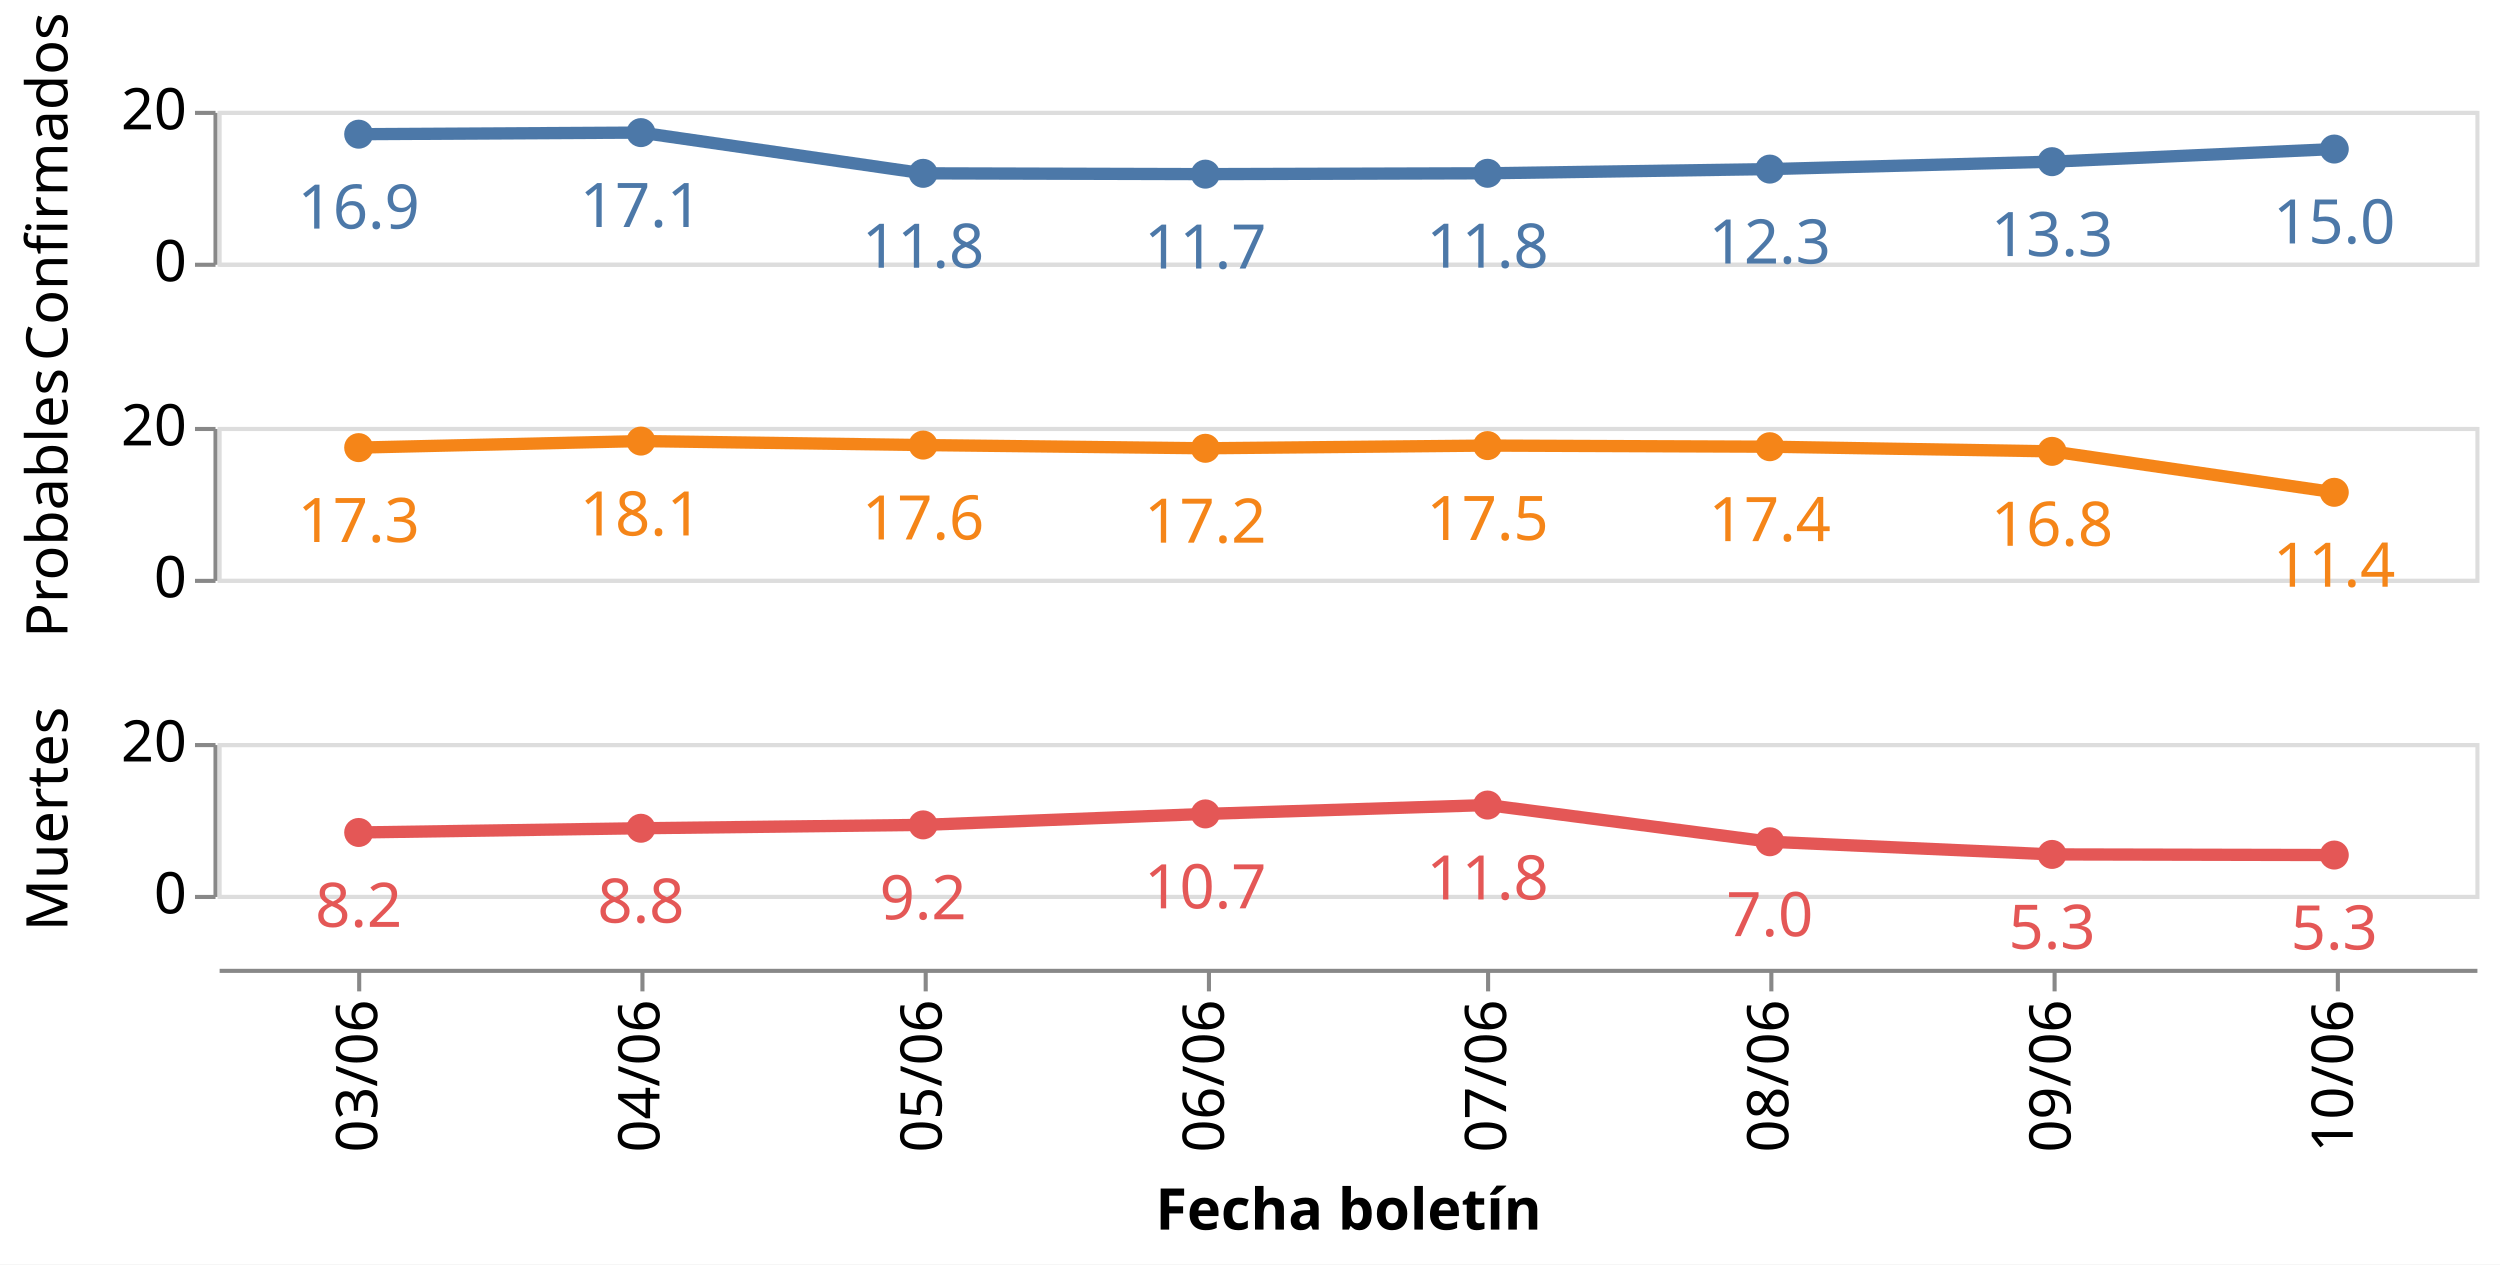
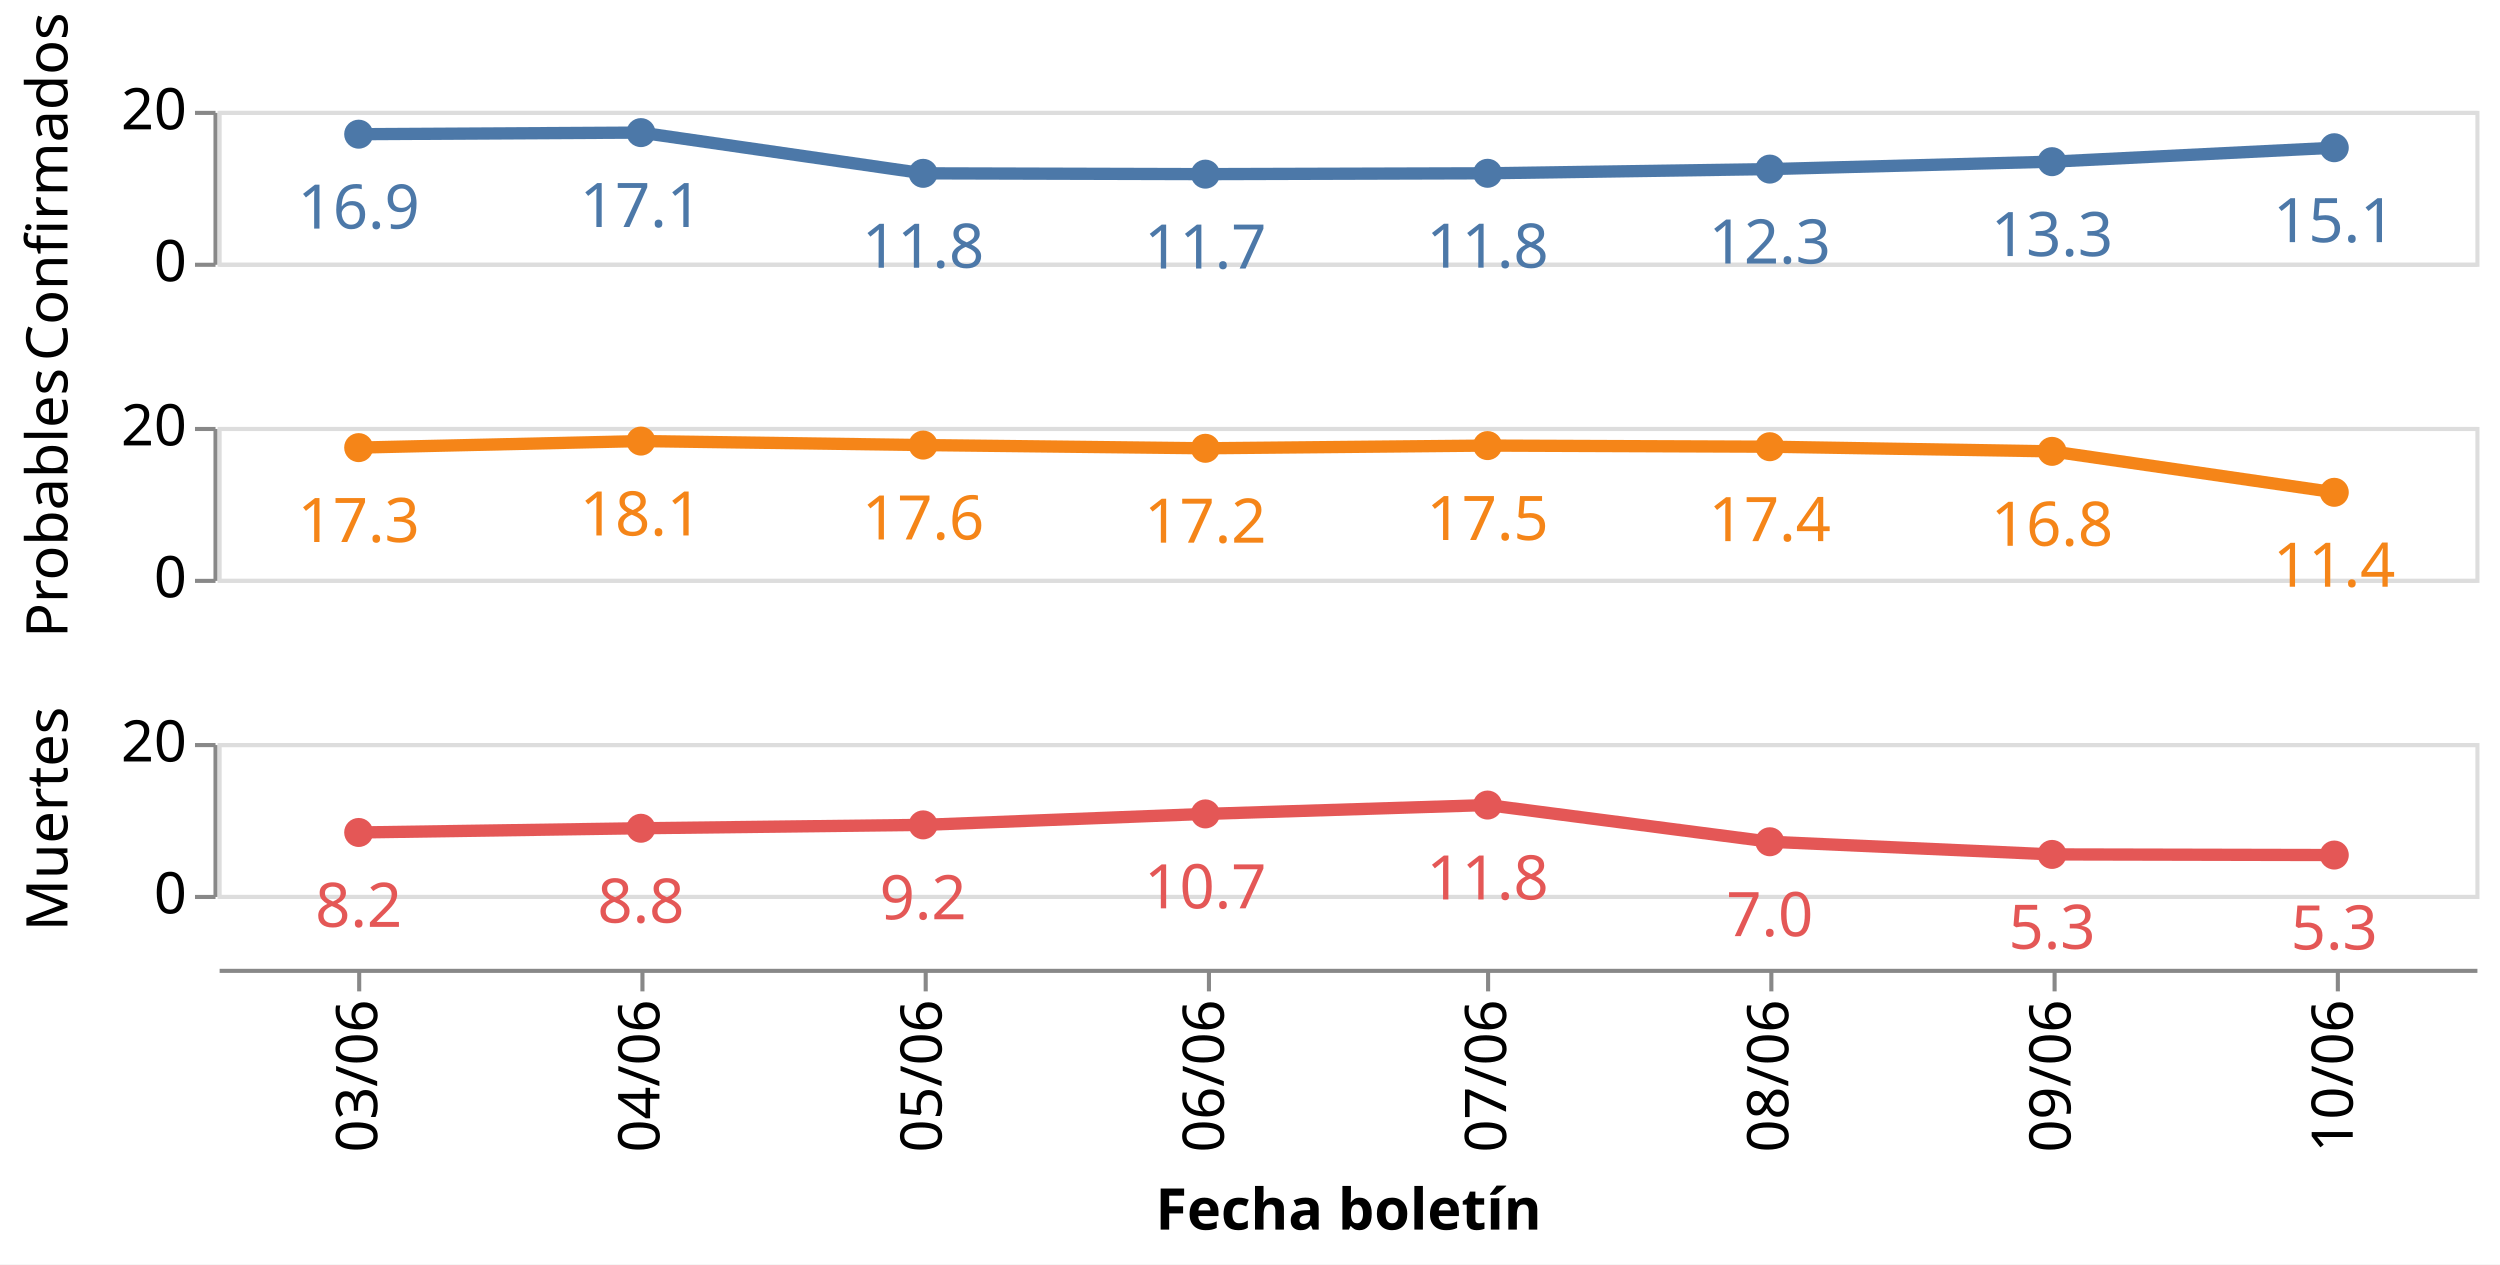
<svg xmlns="http://www.w3.org/2000/svg" class="marks" width="609" height="308" viewBox="0 0 609 308" version="1.1">
  <rect width="609" height="308" style="fill: white;" />
  <g transform="translate(53,27)">
    <g class="mark-group role-frame root">
      <g transform="translate(0,0)">
        <path class="background" d="M0,0h0v0h0Z" style="fill: none;" />
        <g>
          <g class="mark-group role-row-header row_header">
            <g transform="translate(-1,0)">
              <path class="background" d="M0,0h0v37h0Z" style="fill: none;" />
              <g>
                <g class="mark-group role-axis">
                  <g transform="translate(0.5,0.5)">
                    <path class="background" d="M0,0h0v0h0Z" style="pointer-events: none; fill: none;" />
                    <g>
                      <g class="mark-rule role-axis-tick" style="pointer-events: none;">
                        <line transform="translate(0,37)" x2="-5" y2="0" style="fill: none; stroke: #888; stroke-width: 1; opacity: 1;" />
                        <line transform="translate(0,0)" x2="-5" y2="0" style="fill: none; stroke: #888; stroke-width: 1; opacity: 1;" />
                      </g>
                      <g class="mark-text role-axis-label" style="pointer-events: none;">
                        <text text-anchor="end" transform="translate(-7,41)" style="font-family: sans-serif; font-size: 14px; fill: #000; opacity: 1;">0</text>
                        <text text-anchor="end" transform="translate(-7,4)" style="font-family: sans-serif; font-size: 14px; fill: #000; opacity: 1;">20</text>
                      </g>
                      <g class="mark-rule role-axis-domain" style="pointer-events: none;">
                        <line transform="translate(0,37)" x2="0" y2="-37" style="fill: none; stroke: #888; stroke-width: 1; opacity: 1;" />
                      </g>
                    </g>
                    <path class="foreground" d="" style="pointer-events: none; display: none; fill: none;" />
                  </g>
                </g>
                <g class="mark-group role-title">
                  <g transform="translate(-46.57227,18.5)">
                    <path class="background" d="M0,0h0v0h0Z" style="pointer-events: none; fill: none;" />
                    <g>
                      <g class="mark-text role-title-text" style="pointer-events: none;">
                        <text text-anchor="middle" transform="translate(0,0) rotate(-90) translate(0,11)" style="font-family: sans-serif; font-size: 14px; fill: #000; opacity: 1;">Confirmados</text>
                      </g>
                    </g>
                    <path class="foreground" d="" style="pointer-events: none; display: none; fill: none;" />
                  </g>
                </g>
              </g>
              <path class="foreground" d="" style="display: none; fill: none;" />
            </g>
            <g transform="translate(-1,77)">
              <path class="background" d="M0,0h0v37h0Z" style="fill: none;" />
              <g>
                <g class="mark-group role-axis">
                  <g transform="translate(0.5,0.5)">
                    <path class="background" d="M0,0h0v0h0Z" style="pointer-events: none; fill: none;" />
                    <g>
                      <g class="mark-rule role-axis-tick" style="pointer-events: none;">
                        <line transform="translate(0,37)" x2="-5" y2="0" style="fill: none; stroke: #888; stroke-width: 1; opacity: 1;" />
                        <line transform="translate(0,0)" x2="-5" y2="0" style="fill: none; stroke: #888; stroke-width: 1; opacity: 1;" />
                      </g>
                      <g class="mark-text role-axis-label" style="pointer-events: none;">
                        <text text-anchor="end" transform="translate(-7,41)" style="font-family: sans-serif; font-size: 14px; fill: #000; opacity: 1;">0</text>
                        <text text-anchor="end" transform="translate(-7,4)" style="font-family: sans-serif; font-size: 14px; fill: #000; opacity: 1;">20</text>
                      </g>
                      <g class="mark-rule role-axis-domain" style="pointer-events: none;">
                        <line transform="translate(0,37)" x2="0" y2="-37" style="fill: none; stroke: #888; stroke-width: 1; opacity: 1;" />
                      </g>
                    </g>
                    <path class="foreground" d="" style="pointer-events: none; display: none; fill: none;" />
                  </g>
                </g>
                <g class="mark-group role-title">
                  <g transform="translate(-46.57227,18.5)">
                    <path class="background" d="M0,0h0v0h0Z" style="pointer-events: none; fill: none;" />
                    <g>
                      <g class="mark-text role-title-text" style="pointer-events: none;">
                        <text text-anchor="middle" transform="translate(0,0) rotate(-90) translate(0,11)" style="font-family: sans-serif; font-size: 14px; fill: #000; opacity: 1;">Probables</text>
                      </g>
                    </g>
                    <path class="foreground" d="" style="pointer-events: none; display: none; fill: none;" />
                  </g>
                </g>
              </g>
              <path class="foreground" d="" style="display: none; fill: none;" />
            </g>
            <g transform="translate(-1,154)">
              <path class="background" d="M0,0h0v37h0Z" style="fill: none;" />
              <g>
                <g class="mark-group role-axis">
                  <g transform="translate(0.5,0.5)">
                    <path class="background" d="M0,0h0v0h0Z" style="pointer-events: none; fill: none;" />
                    <g>
                      <g class="mark-rule role-axis-tick" style="pointer-events: none;">
                        <line transform="translate(0,37)" x2="-5" y2="0" style="fill: none; stroke: #888; stroke-width: 1; opacity: 1;" />
                        <line transform="translate(0,0)" x2="-5" y2="0" style="fill: none; stroke: #888; stroke-width: 1; opacity: 1;" />
                      </g>
                      <g class="mark-text role-axis-label" style="pointer-events: none;">
                        <text text-anchor="end" transform="translate(-7,41)" style="font-family: sans-serif; font-size: 14px; fill: #000; opacity: 1;">0</text>
                        <text text-anchor="end" transform="translate(-7,4)" style="font-family: sans-serif; font-size: 14px; fill: #000; opacity: 1;">20</text>
                      </g>
                      <g class="mark-rule role-axis-domain" style="pointer-events: none;">
                        <line transform="translate(0,37)" x2="0" y2="-37" style="fill: none; stroke: #888; stroke-width: 1; opacity: 1;" />
                      </g>
                    </g>
                    <path class="foreground" d="" style="pointer-events: none; display: none; fill: none;" />
                  </g>
                </g>
                <g class="mark-group role-title">
                  <g transform="translate(-46.57227,18.5)">
                    <path class="background" d="M0,0h0v0h0Z" style="pointer-events: none; fill: none;" />
                    <g>
                      <g class="mark-text role-title-text" style="pointer-events: none;">
                        <text text-anchor="middle" transform="translate(0,0) rotate(-90) translate(0,11)" style="font-family: sans-serif; font-size: 14px; fill: #000; opacity: 1;">Muertes</text>
                      </g>
                    </g>
                    <path class="foreground" d="" style="pointer-events: none; display: none; fill: none;" />
                  </g>
                </g>
              </g>
              <path class="foreground" d="" style="display: none; fill: none;" />
            </g>
          </g>
          <g class="mark-group role-column-footer column_footer">
            <g transform="translate(0,209)">
              <path class="background" d="M0,0h550v0h-550Z" style="fill: none;" />
              <g>
                <g class="mark-group role-axis">
                  <g transform="translate(0.5,0.5)">
                    <path class="background" d="M0,0h0v0h0Z" style="pointer-events: none; fill: none;" />
                    <g>
                      <g class="mark-rule role-axis-tick" style="pointer-events: none;">
                        <line transform="translate(34,0)" x2="0" y2="5" style="fill: none; stroke: #888; stroke-width: 1; opacity: 1;" />
                        <line transform="translate(103,0)" x2="0" y2="5" style="fill: none; stroke: #888; stroke-width: 1; opacity: 1;" />
                        <line transform="translate(172,0)" x2="0" y2="5" style="fill: none; stroke: #888; stroke-width: 1; opacity: 1;" />
                        <line transform="translate(241,0)" x2="0" y2="5" style="fill: none; stroke: #888; stroke-width: 1; opacity: 1;" />
                        <line transform="translate(309,0)" x2="0" y2="5" style="fill: none; stroke: #888; stroke-width: 1; opacity: 1;" />
                        <line transform="translate(378,0)" x2="0" y2="5" style="fill: none; stroke: #888; stroke-width: 1; opacity: 1;" />
                        <line transform="translate(447,0)" x2="0" y2="5" style="fill: none; stroke: #888; stroke-width: 1; opacity: 1;" />
                        <line transform="translate(516,0)" x2="0" y2="5" style="fill: none; stroke: #888; stroke-width: 1; opacity: 1;" />
                      </g>
                      <g class="mark-text role-axis-label" style="pointer-events: none;">
                        <text text-anchor="end" transform="translate(34.375,7) rotate(270) translate(0,4)" style="font-family: sans-serif; font-size: 14px; fill: #000; opacity: 1;">03/06</text>
                        <text text-anchor="end" transform="translate(103.125,7) rotate(270) translate(0,4)" style="font-family: sans-serif; font-size: 14px; fill: #000; opacity: 1;">04/06</text>
                        <text text-anchor="end" transform="translate(171.875,7) rotate(270) translate(0,4)" style="font-family: sans-serif; font-size: 14px; fill: #000; opacity: 1;">05/06</text>
                        <text text-anchor="end" transform="translate(240.625,7) rotate(270) translate(0,4)" style="font-family: sans-serif; font-size: 14px; fill: #000; opacity: 1;">06/06</text>
                        <text text-anchor="end" transform="translate(309.375,7) rotate(270) translate(0,4)" style="font-family: sans-serif; font-size: 14px; fill: #000; opacity: 1;">07/06</text>
                        <text text-anchor="end" transform="translate(378.125,7) rotate(270) translate(0,4)" style="font-family: sans-serif; font-size: 14px; fill: #000; opacity: 1;">08/06</text>
                        <text text-anchor="end" transform="translate(446.875,7) rotate(270) translate(0,4)" style="font-family: sans-serif; font-size: 14px; fill: #000; opacity: 1;">09/06</text>
                        <text text-anchor="end" transform="translate(515.625,7) rotate(270) translate(0,4)" style="font-family: sans-serif; font-size: 14px; fill: #000; opacity: 1;">10/06</text>
                      </g>
                      <g class="mark-rule role-axis-domain" style="pointer-events: none;">
                        <line transform="translate(0,0)" x2="550" y2="0" style="fill: none; stroke: #888; stroke-width: 1; opacity: 1;" />
                      </g>
                      <g class="mark-text role-axis-title" style="pointer-events: none;">
                        <text text-anchor="middle" transform="translate(275,63.03418)" style="font-family: sans-serif; font-size: 14px; font-weight: bold; fill: #000; opacity: 1;">Fecha boletín</text>
                      </g>
                    </g>
                    <path class="foreground" d="" style="pointer-events: none; display: none; fill: none;" />
                  </g>
                </g>
              </g>
              <path class="foreground" d="" style="display: none; fill: none;" />
            </g>
          </g>
          <g class="mark-group role-scope cell">
            <g transform="translate(0,0)">
              <path class="background" d="M0.5,0.5h550v37h-550Z" style="fill: none; stroke: #ddd;" />
              <g>
                <g class="mark-group role-axis">
                  <g transform="translate(0.5,0.5)">
                    <path class="background" d="M0,0h0v0h0Z" style="pointer-events: none; fill: none;" />
                    <g>
                      <g class="mark-rule role-axis-grid" style="pointer-events: none;">
                        <line transform="translate(0,37)" x2="550" y2="0" style="fill: none; stroke: #ddd; stroke-width: 1; opacity: 1;" />
                        <line transform="translate(0,0)" x2="550" y2="0" style="fill: none; stroke: #ddd; stroke-width: 1; opacity: 1;" />
                      </g>
                    </g>
                    <path class="foreground" d="" style="pointer-events: none; display: none; fill: none;" />
                  </g>
                </g>
                <g class="mark-group role-scope child_layer_0_layer_0_pathgroup">
                  <g transform="translate(0,0)">
                    <path class="background" d="M0,0h550v37h-550Z" style="fill: none;" />
                    <g>
                      <g class="mark-line role-mark child_layer_0_layer_0_marks">
-                         <path d="M34.375,5.685L103.125,5.301L171.875,15.223L240.625,15.417L309.375,15.211L378.125,14.19L446.875,12.381L515.625,9.306" style="fill: none; stroke: #4c78a8; stroke-width: 3;" />
+                         <path d="M34.375,5.685L103.125,5.301L171.875,15.223L240.625,15.417L309.375,15.211L378.125,14.19L446.875,12.381L515.625,8.983" style="fill: none; stroke: #4c78a8; stroke-width: 3;" />
                      </g>
                    </g>
                    <path class="foreground" d="" style="display: none; fill: none;" />
                  </g>
                </g>
                <g class="mark-symbol role-mark child_layer_0_layer_1_marks">
                  <path transform="translate(34.375,5.684545)" d="M3.536,0A3.536,3.536,0,1,1,-3.536,0A3.536,3.536,0,1,1,3.536,0" style="fill: #4c78a8; stroke-width: 2; opacity: 1;" />
                  <path transform="translate(103.125,5.300962)" d="M3.536,0A3.536,3.536,0,1,1,-3.536,0A3.536,3.536,0,1,1,3.536,0" style="fill: #4c78a8; stroke-width: 2; opacity: 1;" />
                  <path transform="translate(171.875,15.22286)" d="M3.536,0A3.536,3.536,0,1,1,-3.536,0A3.536,3.536,0,1,1,3.536,0" style="fill: #4c78a8; stroke-width: 2; opacity: 1;" />
                  <path transform="translate(240.625,15.41667)" d="M3.536,0A3.536,3.536,0,1,1,-3.536,0A3.536,3.536,0,1,1,3.536,0" style="fill: #4c78a8; stroke-width: 2; opacity: 1;" />
                  <path transform="translate(309.375,15.21111)" d="M3.536,0A3.536,3.536,0,1,1,-3.536,0A3.536,3.536,0,1,1,3.536,0" style="fill: #4c78a8; stroke-width: 2; opacity: 1;" />
                  <path transform="translate(378.125,14.18989)" d="M3.536,0A3.536,3.536,0,1,1,-3.536,0A3.536,3.536,0,1,1,3.536,0" style="fill: #4c78a8; stroke-width: 2; opacity: 1;" />
                  <path transform="translate(446.875,12.38077)" d="M3.536,0A3.536,3.536,0,1,1,-3.536,0A3.536,3.536,0,1,1,3.536,0" style="fill: #4c78a8; stroke-width: 2; opacity: 1;" />
-                   <path transform="translate(515.625,9.306061)" d="M3.536,0A3.536,3.536,0,1,1,-3.536,0A3.536,3.536,0,1,1,3.536,0" style="fill: #4c78a8; stroke-width: 2; opacity: 1;" />
+                   <path transform="translate(515.625,8.98299)" d="M3.536,0A3.536,3.536,0,1,1,-3.536,0A3.536,3.536,0,1,1,3.536,0" style="fill: #4c78a8; stroke-width: 2; opacity: 1;" />
                </g>
                <g class="mark-text role-mark child_layer_1_marks">
                  <text text-anchor="middle" transform="translate(34.375,28.68455)" style="font-family: sans-serif; font-size: 15px; fill: #4c78a8;">16.9</text>
                  <text text-anchor="middle" transform="translate(103.125,28.30096)" style="font-family: sans-serif; font-size: 15px; fill: #4c78a8;">17.1</text>
                  <text text-anchor="middle" transform="translate(171.875,38.22286)" style="font-family: sans-serif; font-size: 15px; fill: #4c78a8;">11.8</text>
                  <text text-anchor="middle" transform="translate(240.625,38.41667)" style="font-family: sans-serif; font-size: 15px; fill: #4c78a8;">11.7</text>
                  <text text-anchor="middle" transform="translate(309.375,38.21111)" style="font-family: sans-serif; font-size: 15px; fill: #4c78a8;">11.8</text>
                  <text text-anchor="middle" transform="translate(378.125,37.18989)" style="font-family: sans-serif; font-size: 15px; fill: #4c78a8;">12.3</text>
                  <text text-anchor="middle" transform="translate(446.875,35.38077)" style="font-family: sans-serif; font-size: 15px; fill: #4c78a8;">13.3</text>
-                   <text text-anchor="middle" transform="translate(515.625,32.30606)" style="font-family: sans-serif; font-size: 15px; fill: #4c78a8;">15.0</text>
+                   <text text-anchor="middle" transform="translate(515.625,31.98299)" style="font-family: sans-serif; font-size: 15px; fill: #4c78a8;">15.1</text>
                </g>
              </g>
              <path class="foreground" d="" style="display: none; fill: none;" />
            </g>
            <g transform="translate(0,77)">
              <path class="background" d="M0.5,0.5h550v37h-550Z" style="fill: none; stroke: #ddd;" />
              <g>
                <g class="mark-group role-axis">
                  <g transform="translate(0.5,0.5)">
                    <path class="background" d="M0,0h0v0h0Z" style="pointer-events: none; fill: none;" />
                    <g>
                      <g class="mark-rule role-axis-grid" style="pointer-events: none;">
                        <line transform="translate(0,37)" x2="550" y2="0" style="fill: none; stroke: #ddd; stroke-width: 1; opacity: 1;" />
                        <line transform="translate(0,0)" x2="550" y2="0" style="fill: none; stroke: #ddd; stroke-width: 1; opacity: 1;" />
                      </g>
                    </g>
                    <path class="foreground" d="" style="pointer-events: none; display: none; fill: none;" />
                  </g>
                </g>
                <g class="mark-group role-scope child_layer_0_layer_0_pathgroup">
                  <g transform="translate(0,0)">
                    <path class="background" d="M0,0h550v37h-550Z" style="fill: none;" />
                    <g>
                      <g class="mark-line role-mark child_layer_0_layer_0_marks">
                        <path d="M34.375,5.037L103.125,3.445L171.875,4.418L240.625,5.201L309.375,4.544L378.125,4.817L446.875,5.95L515.625,15.926" style="fill: none; stroke: #f58518; stroke-width: 3;" />
                      </g>
                    </g>
                    <path class="foreground" d="" style="display: none; fill: none;" />
                  </g>
                </g>
                <g class="mark-symbol role-mark child_layer_0_layer_1_marks">
                  <path transform="translate(34.375,5.036943)" d="M3.536,0A3.536,3.536,0,1,1,-3.536,0A3.536,3.536,0,1,1,3.536,0" style="fill: #f58518; stroke-width: 2; opacity: 1;" />
                  <path transform="translate(103.125,3.445431)" d="M3.536,0A3.536,3.536,0,1,1,-3.536,0A3.536,3.536,0,1,1,3.536,0" style="fill: #f58518; stroke-width: 2; opacity: 1;" />
                  <path transform="translate(171.875,4.418198)" d="M3.536,0A3.536,3.536,0,1,1,-3.536,0A3.536,3.536,0,1,1,3.536,0" style="fill: #f58518; stroke-width: 2; opacity: 1;" />
                  <path transform="translate(240.625,5.201152)" d="M3.536,0A3.536,3.536,0,1,1,-3.536,0A3.536,3.536,0,1,1,3.536,0" style="fill: #f58518; stroke-width: 2; opacity: 1;" />
                  <path transform="translate(309.375,4.543744)" d="M3.536,0A3.536,3.536,0,1,1,-3.536,0A3.536,3.536,0,1,1,3.536,0" style="fill: #f58518; stroke-width: 2; opacity: 1;" />
                  <path transform="translate(378.125,4.816513)" d="M3.536,0A3.536,3.536,0,1,1,-3.536,0A3.536,3.536,0,1,1,3.536,0" style="fill: #f58518; stroke-width: 2; opacity: 1;" />
                  <path transform="translate(446.875,5.949719)" d="M3.536,0A3.536,3.536,0,1,1,-3.536,0A3.536,3.536,0,1,1,3.536,0" style="fill: #f58518; stroke-width: 2; opacity: 1;" />
                  <path transform="translate(515.625,15.92588)" d="M3.536,0A3.536,3.536,0,1,1,-3.536,0A3.536,3.536,0,1,1,3.536,0" style="fill: #f58518; stroke-width: 2; opacity: 1;" />
                </g>
                <g class="mark-text role-mark child_layer_1_marks">
                  <text text-anchor="middle" transform="translate(34.375,28.03694)" style="font-family: sans-serif; font-size: 15px; fill: #f58518;">17.3</text>
                  <text text-anchor="middle" transform="translate(103.125,26.44543)" style="font-family: sans-serif; font-size: 15px; fill: #f58518;">18.1</text>
                  <text text-anchor="middle" transform="translate(171.875,27.4182)" style="font-family: sans-serif; font-size: 15px; fill: #f58518;">17.6</text>
                  <text text-anchor="middle" transform="translate(240.625,28.20115)" style="font-family: sans-serif; font-size: 15px; fill: #f58518;">17.2</text>
                  <text text-anchor="middle" transform="translate(309.375,27.54374)" style="font-family: sans-serif; font-size: 15px; fill: #f58518;">17.5</text>
                  <text text-anchor="middle" transform="translate(378.125,27.81651)" style="font-family: sans-serif; font-size: 15px; fill: #f58518;">17.4</text>
                  <text text-anchor="middle" transform="translate(446.875,28.94972)" style="font-family: sans-serif; font-size: 15px; fill: #f58518;">16.8</text>
                  <text text-anchor="middle" transform="translate(515.625,38.92588)" style="font-family: sans-serif; font-size: 15px; fill: #f58518;">11.4</text>
                </g>
              </g>
              <path class="foreground" d="" style="display: none; fill: none;" />
            </g>
            <g transform="translate(0,154)">
              <path class="background" d="M0.5,0.5h550v37h-550Z" style="fill: none; stroke: #ddd;" />
              <g>
                <g class="mark-group role-axis">
                  <g transform="translate(0.5,0.5)">
                    <path class="background" d="M0,0h0v0h0Z" style="pointer-events: none; fill: none;" />
                    <g>
                      <g class="mark-rule role-axis-grid" style="pointer-events: none;">
                        <line transform="translate(0,37)" x2="550" y2="0" style="fill: none; stroke: #ddd; stroke-width: 1; opacity: 1;" />
                        <line transform="translate(0,0)" x2="550" y2="0" style="fill: none; stroke: #ddd; stroke-width: 1; opacity: 1;" />
                      </g>
                    </g>
                    <path class="foreground" d="" style="pointer-events: none; display: none; fill: none;" />
                  </g>
                </g>
                <g class="mark-group role-scope child_layer_0_layer_0_pathgroup">
                  <g transform="translate(0,0)">
                    <path class="background" d="M0,0h550v37h-550Z" style="fill: none;" />
                    <g>
                      <g class="mark-line role-mark child_layer_0_layer_0_marks">
                        <path d="M34.375,21.789L103.125,20.761L171.875,19.939L240.625,17.267L309.375,15.108L378.125,24.05L446.875,27.133L515.625,27.288" style="fill: none; stroke: #e45756; stroke-width: 3;" />
                      </g>
                    </g>
                    <path class="foreground" d="" style="display: none; fill: none;" />
                  </g>
                </g>
                <g class="mark-symbol role-mark child_layer_0_layer_1_marks">
                  <path transform="translate(34.375,21.78889)" d="M3.536,0A3.536,3.536,0,1,1,-3.536,0A3.536,3.536,0,1,1,3.536,0" style="fill: #e45756; stroke-width: 2; opacity: 1;" />
                  <path transform="translate(103.125,20.76111)" d="M3.536,0A3.536,3.536,0,1,1,-3.536,0A3.536,3.536,0,1,1,3.536,0" style="fill: #e45756; stroke-width: 2; opacity: 1;" />
                  <path transform="translate(171.875,19.93889)" d="M3.536,0A3.536,3.536,0,1,1,-3.536,0A3.536,3.536,0,1,1,3.536,0" style="fill: #e45756; stroke-width: 2; opacity: 1;" />
                  <path transform="translate(240.625,17.26667)" d="M3.536,0A3.536,3.536,0,1,1,-3.536,0A3.536,3.536,0,1,1,3.536,0" style="fill: #e45756; stroke-width: 2; opacity: 1;" />
                  <path transform="translate(309.375,15.10833)" d="M3.536,0A3.536,3.536,0,1,1,-3.536,0A3.536,3.536,0,1,1,3.536,0" style="fill: #e45756; stroke-width: 2; opacity: 1;" />
                  <path transform="translate(378.125,24.05)" d="M3.536,0A3.536,3.536,0,1,1,-3.536,0A3.536,3.536,0,1,1,3.536,0" style="fill: #e45756; stroke-width: 2; opacity: 1;" />
                  <path transform="translate(446.875,27.13333)" d="M3.536,0A3.536,3.536,0,1,1,-3.536,0A3.536,3.536,0,1,1,3.536,0" style="fill: #e45756; stroke-width: 2; opacity: 1;" />
                  <path transform="translate(515.625,27.2875)" d="M3.536,0A3.536,3.536,0,1,1,-3.536,0A3.536,3.536,0,1,1,3.536,0" style="fill: #e45756; stroke-width: 2; opacity: 1;" />
                </g>
                <g class="mark-text role-mark child_layer_1_marks">
                  <text text-anchor="middle" transform="translate(34.375,44.78889)" style="font-family: sans-serif; font-size: 15px; fill: #e45756;">8.2</text>
                  <text text-anchor="middle" transform="translate(103.125,43.76111)" style="font-family: sans-serif; font-size: 15px; fill: #e45756;">8.8</text>
                  <text text-anchor="middle" transform="translate(171.875,42.93889)" style="font-family: sans-serif; font-size: 15px; fill: #e45756;">9.2</text>
                  <text text-anchor="middle" transform="translate(240.625,40.26667)" style="font-family: sans-serif; font-size: 15px; fill: #e45756;">10.7</text>
                  <text text-anchor="middle" transform="translate(309.375,38.10833)" style="font-family: sans-serif; font-size: 15px; fill: #e45756;">11.8</text>
                  <text text-anchor="middle" transform="translate(378.125,47.05)" style="font-family: sans-serif; font-size: 15px; fill: #e45756;">7.0</text>
                  <text text-anchor="middle" transform="translate(446.875,50.13333)" style="font-family: sans-serif; font-size: 15px; fill: #e45756;">5.3</text>
                  <text text-anchor="middle" transform="translate(515.625,50.2875)" style="font-family: sans-serif; font-size: 15px; fill: #e45756;">5.3</text>
                </g>
              </g>
              <path class="foreground" d="" style="display: none; fill: none;" />
            </g>
          </g>
        </g>
        <path class="foreground" d="" style="display: none; fill: none;" />
      </g>
    </g>
  </g>
</svg>
